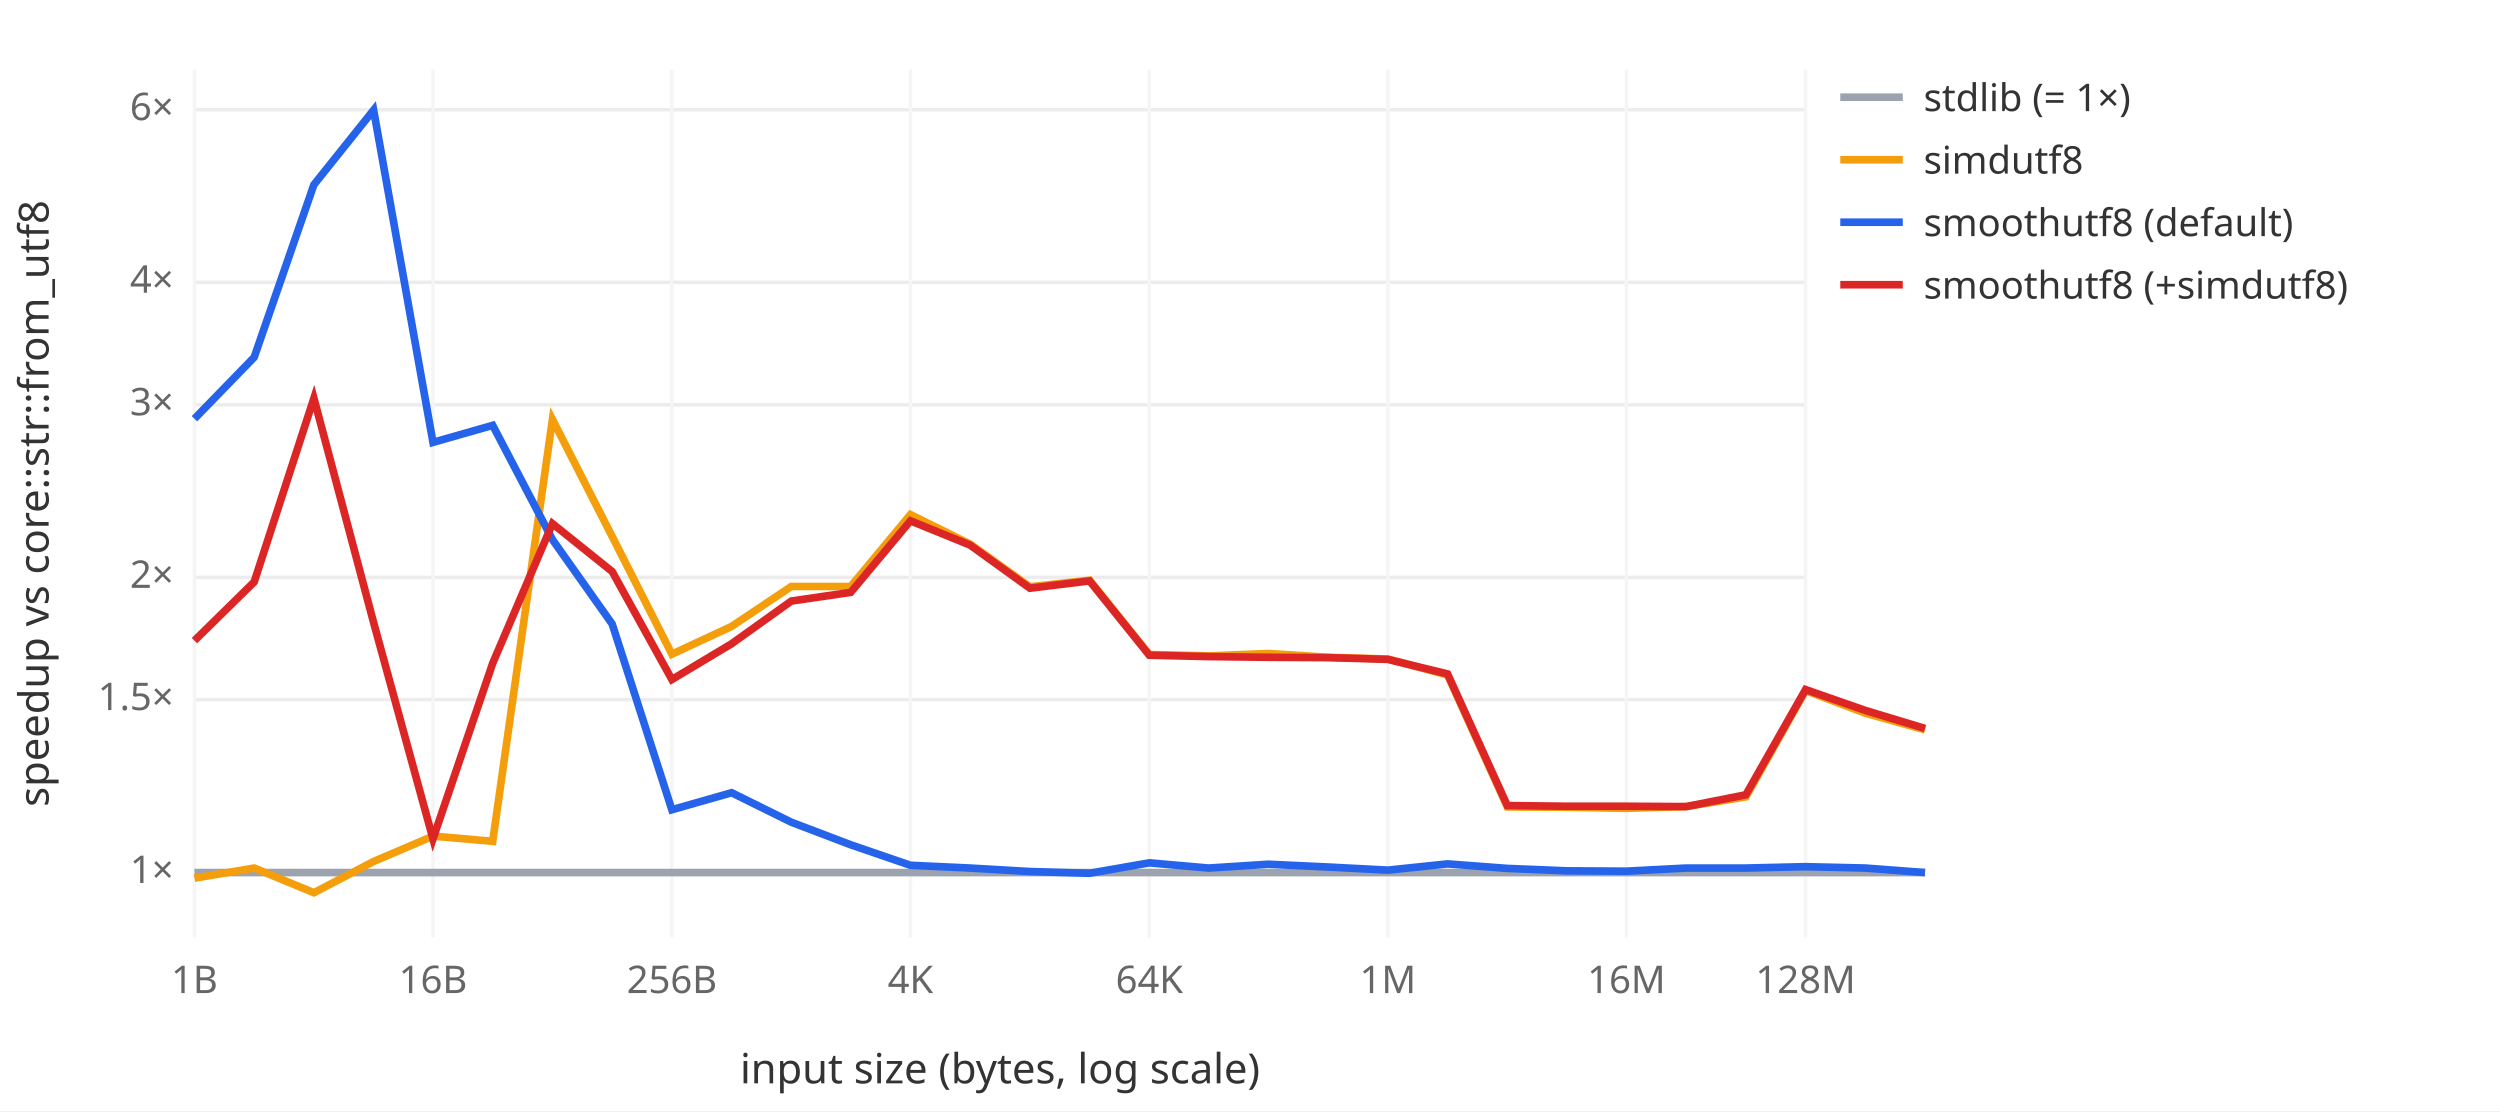
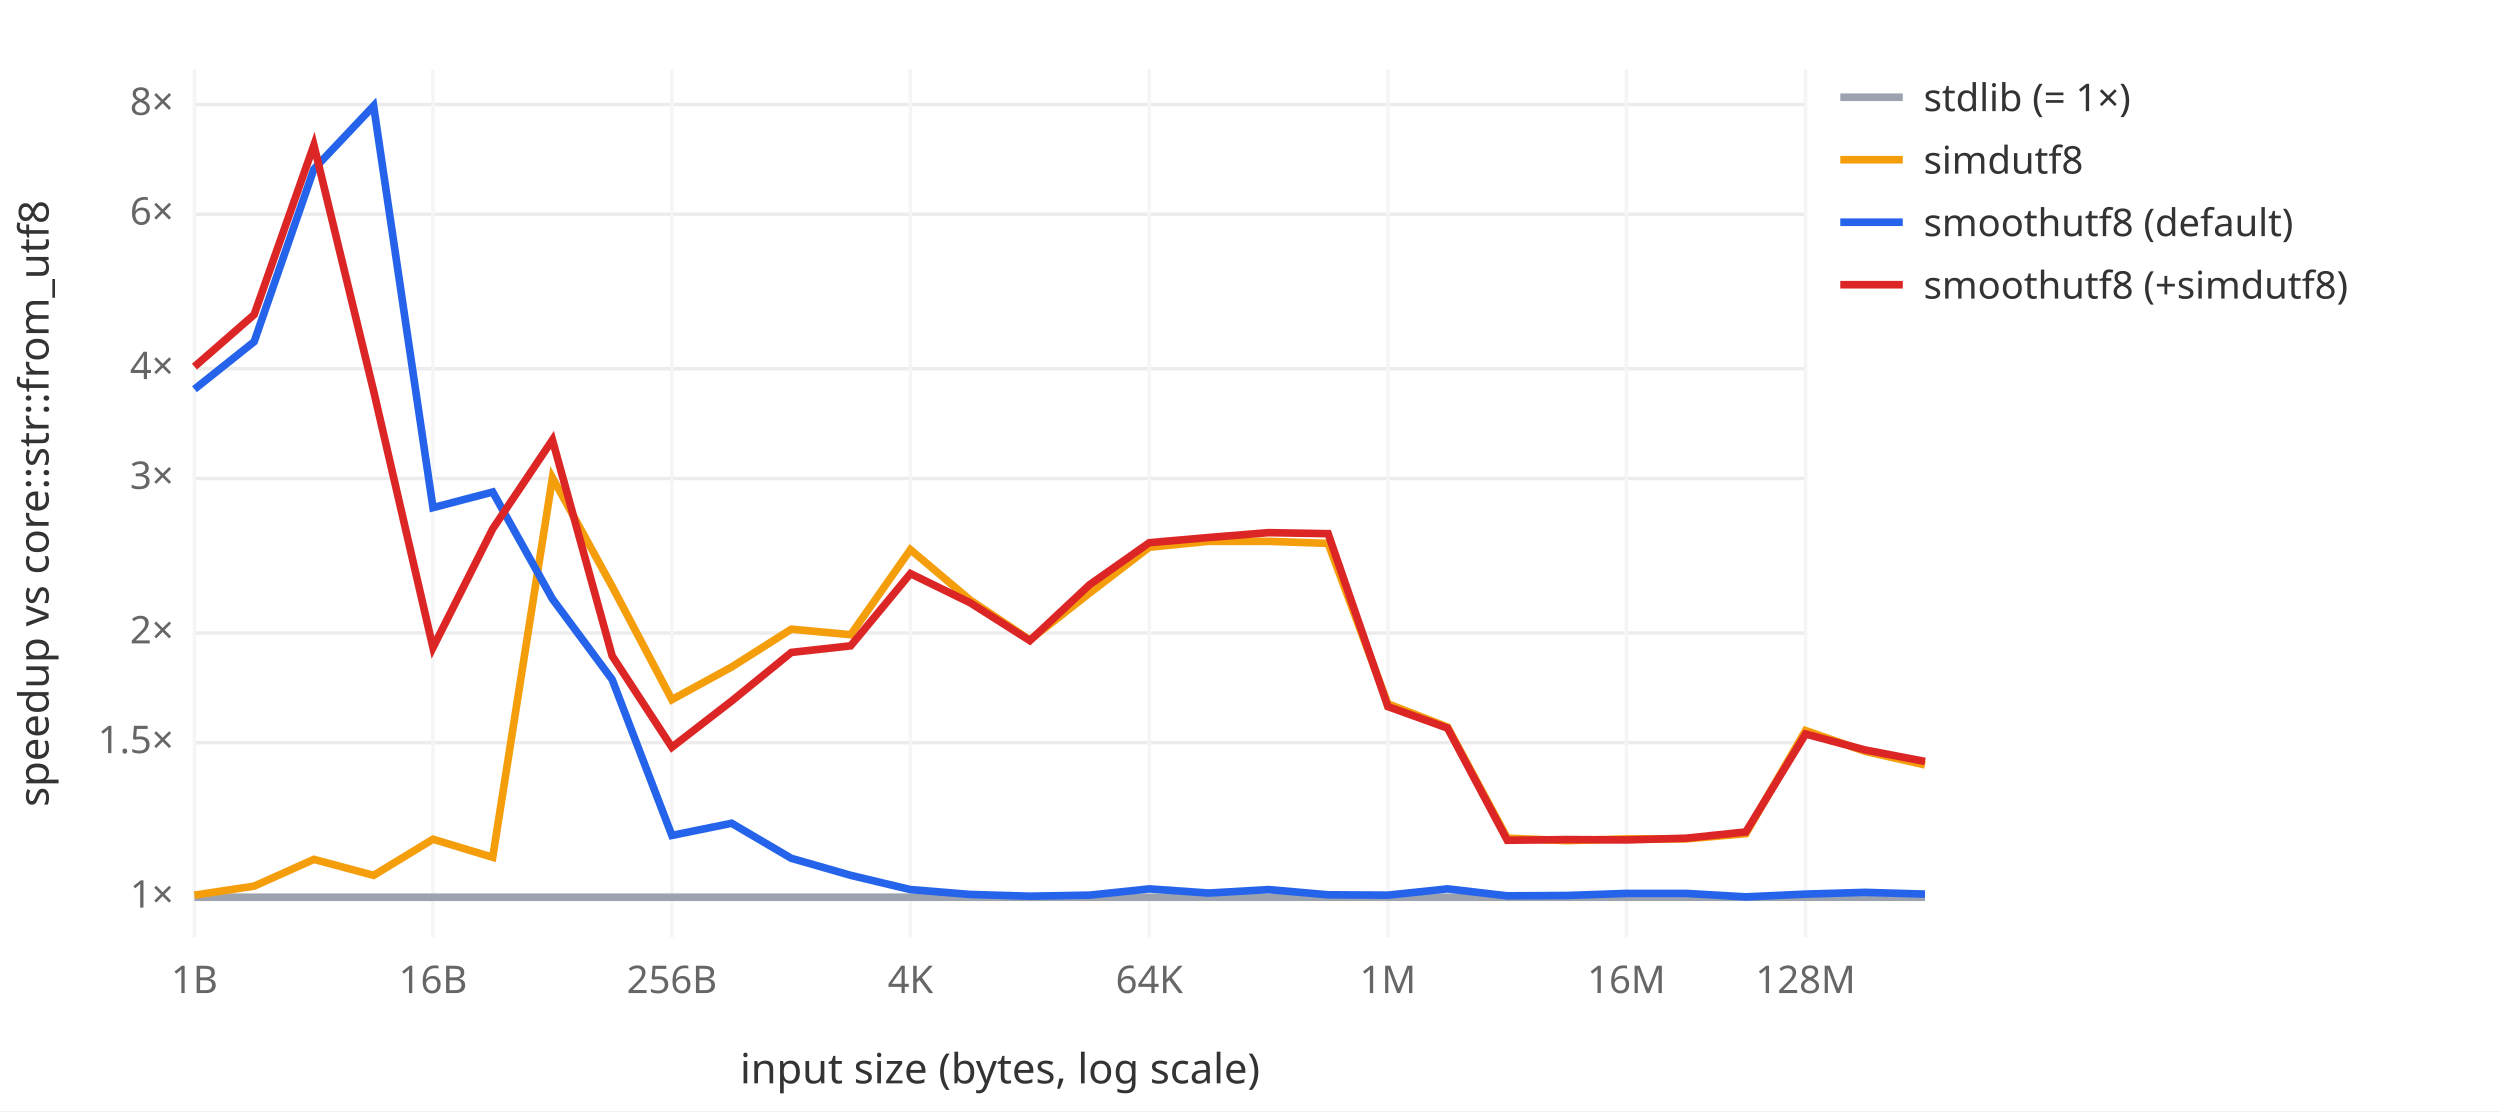
<svg xmlns="http://www.w3.org/2000/svg" width="720" height="320" viewBox="0 0 720 320" font-family="system-ui,sans-serif" font-size="11">
  <rect width="720" height="320" fill="#ffffff" />
-   <line x1="56" y1="251.3" x2="520" y2="251.3" stroke="#374151" stroke-width="1.2" />
-   <text x="50" y="254.3" text-anchor="end" fill="#666">1×</text>
-   <line x1="56" y1="201.5" x2="520" y2="201.5" stroke="#ececec" stroke-width="1" />
-   <text x="50" y="204.5" text-anchor="end" fill="#666">1.5×</text>
-   <line x1="56" y1="166.3" x2="520" y2="166.3" stroke="#ececec" stroke-width="1" />
-   <text x="50" y="169.3" text-anchor="end" fill="#666">2×</text>
-   <line x1="56" y1="116.6" x2="520" y2="116.6" stroke="#ececec" stroke-width="1" />
-   <text x="50" y="119.6" text-anchor="end" fill="#666">3×</text>
-   <line x1="56" y1="81.3" x2="520" y2="81.3" stroke="#ececec" stroke-width="1" />
-   <text x="50" y="84.3" text-anchor="end" fill="#666">4×</text>
-   <line x1="56" y1="31.6" x2="520" y2="31.6" stroke="#ececec" stroke-width="1" />
-   <text x="50" y="34.6" text-anchor="end" fill="#666">6×</text>
+   <line x1="56" y1="258.4" x2="520" y2="258.4" stroke="#374151" stroke-width="1.2" />
+   <text x="50" y="261.4" text-anchor="end" fill="#666">1×</text>
+   <line x1="56" y1="213.9" x2="520" y2="213.9" stroke="#ececec" stroke-width="1" />
+   <text x="50" y="216.9" text-anchor="end" fill="#666">1.5×</text>
+   <line x1="56" y1="182.3" x2="520" y2="182.3" stroke="#ececec" stroke-width="1" />
+   <text x="50" y="185.3" text-anchor="end" fill="#666">2×</text>
+   <line x1="56" y1="137.8" x2="520" y2="137.8" stroke="#ececec" stroke-width="1" />
+   <text x="50" y="140.8" text-anchor="end" fill="#666">3×</text>
+   <line x1="56" y1="106.2" x2="520" y2="106.2" stroke="#ececec" stroke-width="1" />
+   <text x="50" y="109.2" text-anchor="end" fill="#666">4×</text>
+   <line x1="56" y1="61.7" x2="520" y2="61.7" stroke="#ececec" stroke-width="1" />
+   <text x="50" y="64.7" text-anchor="end" fill="#666">6×</text>
+   <line x1="56" y1="30.1" x2="520" y2="30.1" stroke="#ececec" stroke-width="1" />
+   <text x="50" y="33.1" text-anchor="end" fill="#666">8×</text>
  <line x1="56.0" y1="20" x2="56.0" y2="270" stroke="#f5f5f5" stroke-width="1" />
  <text x="56.0" y="286" text-anchor="middle" fill="#666">1B</text>
  <line x1="124.7" y1="20" x2="124.7" y2="270" stroke="#f5f5f5" stroke-width="1" />
  <text x="124.7" y="286" text-anchor="middle" fill="#666">16B</text>
  <line x1="193.5" y1="20" x2="193.5" y2="270" stroke="#f5f5f5" stroke-width="1" />
  <text x="193.5" y="286" text-anchor="middle" fill="#666">256B</text>
  <line x1="262.2" y1="20" x2="262.2" y2="270" stroke="#f5f5f5" stroke-width="1" />
  <text x="262.2" y="286" text-anchor="middle" fill="#666">4K</text>
  <line x1="331.0" y1="20" x2="331.0" y2="270" stroke="#f5f5f5" stroke-width="1" />
  <text x="331.0" y="286" text-anchor="middle" fill="#666">64K</text>
  <line x1="399.7" y1="20" x2="399.7" y2="270" stroke="#f5f5f5" stroke-width="1" />
  <text x="399.7" y="286" text-anchor="middle" fill="#666">1M</text>
  <line x1="468.4" y1="20" x2="468.4" y2="270" stroke="#f5f5f5" stroke-width="1" />
  <text x="468.4" y="286" text-anchor="middle" fill="#666">16M</text>
  <line x1="520.0" y1="20" x2="520.0" y2="270" stroke="#f5f5f5" stroke-width="1" />
  <text x="520.0" y="286" text-anchor="middle" fill="#666">128M</text>
  <text x="288.0" y="312" text-anchor="middle" fill="#333" font-size="12">input size (bytes, log scale)</text>
  <text x="14" y="145.0" text-anchor="middle" fill="#333" font-size="12" transform="rotate(-90 14 145.0)">speedup vs core::str::from_utf8</text>
-   <polyline points="56.0,251.3 73.2,251.3 90.4,251.3 107.6,251.3 124.7,251.3 141.9,251.3 159.1,251.3 176.3,251.3 193.5,251.3 210.7,251.3 227.9,251.3 245.0,251.3 262.2,251.3 279.4,251.3 296.6,251.3 313.8,251.3 331.0,251.3 348.1,251.3 365.3,251.3 382.5,251.3 399.7,251.3 416.9,251.3 434.1,251.3 451.3,251.3 468.4,251.3 485.6,251.3 502.8,251.3 520.0,251.3 537.2,251.3 554.4,251.3" fill="none" stroke="#9ca3af" stroke-width="2.2" />
+   <polyline points="56.0,258.4 73.2,258.4 90.4,258.4 107.6,258.4 124.7,258.4 141.9,258.4 159.1,258.4 176.3,258.4 193.5,258.4 210.7,258.4 227.9,258.4 245.0,258.4 262.2,258.4 279.4,258.4 296.6,258.4 313.8,258.4 331.0,258.4 348.1,258.4 365.3,258.4 382.5,258.4 399.7,258.4 416.9,258.4 434.1,258.4 451.3,258.4 468.4,258.4 485.6,258.4 502.8,258.4 520.0,258.4 537.2,258.4 554.4,258.4" fill="none" stroke="#9ca3af" stroke-width="2.2" />
  <line x1="530" y1="28" x2="548" y2="28" stroke="#9ca3af" stroke-width="2.2" />
  <text x="554" y="32" fill="#333">stdlib (= 1×)</text>
-   <polyline points="56.0,252.9 73.2,250.0 90.4,257.1 107.6,248.1 124.7,240.8 141.9,242.3 159.1,120.8 176.3,154.5 193.5,188.4 210.7,180.4 227.9,168.9 245.0,168.9 262.2,148.2 279.4,156.7 296.6,169.0 313.8,167.1 331.0,188.5 348.1,188.9 365.3,188.2 382.5,189.3 399.7,189.8 416.9,194.4 434.1,232.4 451.3,232.5 468.4,232.8 485.6,232.3 502.8,229.5 520.0,198.9 537.2,205.4 554.4,210.2" fill="none" stroke="#f59e0b" stroke-width="2.2" />
+   <polyline points="56.0,257.8 73.2,255.2 90.4,247.5 107.6,252.1 124.7,241.7 141.9,246.9 159.1,137.6 176.3,168.9 193.5,201.5 210.7,192.1 227.9,181.2 245.0,182.8 262.2,158.3 279.4,172.8 296.6,184.3 313.8,170.8 331.0,157.6 348.1,155.9 365.3,155.9 382.5,156.5 399.7,202.7 416.9,209.4 434.1,241.4 451.3,242.1 468.4,241.6 485.6,241.6 502.8,240.1 520.0,210.4 537.2,216.4 554.4,220.3" fill="none" stroke="#f59e0b" stroke-width="2.2" />
  <line x1="530" y1="46" x2="548" y2="46" stroke="#f59e0b" stroke-width="2.2" />
  <text x="554" y="50" fill="#333">simdutf8</text>
-   <polyline points="56.0,120.6 73.2,102.9 90.4,53.2 107.6,31.7 124.7,127.4 141.9,122.5 159.1,155.4 176.3,179.7 193.5,233.2 210.7,228.3 227.9,236.8 245.0,243.3 262.2,249.2 279.4,250.0 296.6,251.0 313.8,251.5 331.0,248.5 348.1,250.0 365.3,248.9 382.5,249.7 399.7,250.6 416.9,248.8 434.1,250.1 451.3,250.8 468.4,250.9 485.6,250.0 502.8,250.0 520.0,249.6 537.2,250.0 554.4,251.3" fill="none" stroke="#2563eb" stroke-width="2.2" />
+   <polyline points="56.0,112.1 73.2,98.4 90.4,48.7 107.6,30.5 124.7,146.2 141.9,141.7 159.1,172.5 176.3,195.7 193.5,240.6 210.7,237.1 227.9,247.2 245.0,252.1 262.2,256.2 279.4,257.6 296.6,258.1 313.8,257.8 331.0,256.0 348.1,257.2 365.3,256.2 382.5,257.7 399.7,257.8 416.9,256.0 434.1,258.0 451.3,257.9 468.4,257.3 485.6,257.3 502.8,258.3 520.0,257.5 537.2,257.0 554.4,257.5" fill="none" stroke="#2563eb" stroke-width="2.2" />
  <line x1="530" y1="64" x2="548" y2="64" stroke="#2563eb" stroke-width="2.2" />
  <text x="554" y="68" fill="#333">smoothutf8 (default)</text>
-   <polyline points="56.0,184.5 73.2,167.6 90.4,114.7 107.6,179.3 124.7,241.6 141.9,191.0 159.1,150.8 176.3,164.6 193.5,195.7 210.7,185.4 227.9,173.1 245.0,170.6 262.2,150.0 279.4,157.0 296.6,169.4 313.8,167.3 331.0,188.7 348.1,189.1 365.3,189.3 382.5,189.4 399.7,189.9 416.9,194.1 434.1,232.0 451.3,232.2 468.4,232.2 485.6,232.3 502.8,228.9 520.0,198.6 537.2,204.6 554.4,209.8" fill="none" stroke="#dc2626" stroke-width="2.2" />
+   <polyline points="56.0,105.6 73.2,90.6 90.4,41.8 107.6,112.6 124.7,186.5 141.9,152.3 159.1,126.7 176.3,188.9 193.5,215.2 210.7,201.9 227.9,187.9 245.0,186.0 262.2,165.2 279.4,173.6 296.6,184.5 313.8,168.4 331.0,156.3 348.1,154.8 365.3,153.4 382.5,153.7 399.7,203.5 416.9,209.7 434.1,242.0 451.3,241.8 468.4,241.9 485.6,241.4 502.8,239.6 520.0,211.4 537.2,216.0 554.4,219.3" fill="none" stroke="#dc2626" stroke-width="2.2" />
  <line x1="530" y1="82" x2="548" y2="82" stroke="#dc2626" stroke-width="2.2" />
  <text x="554" y="86" fill="#333">smoothutf8 (+simdutf8)</text>
</svg>
